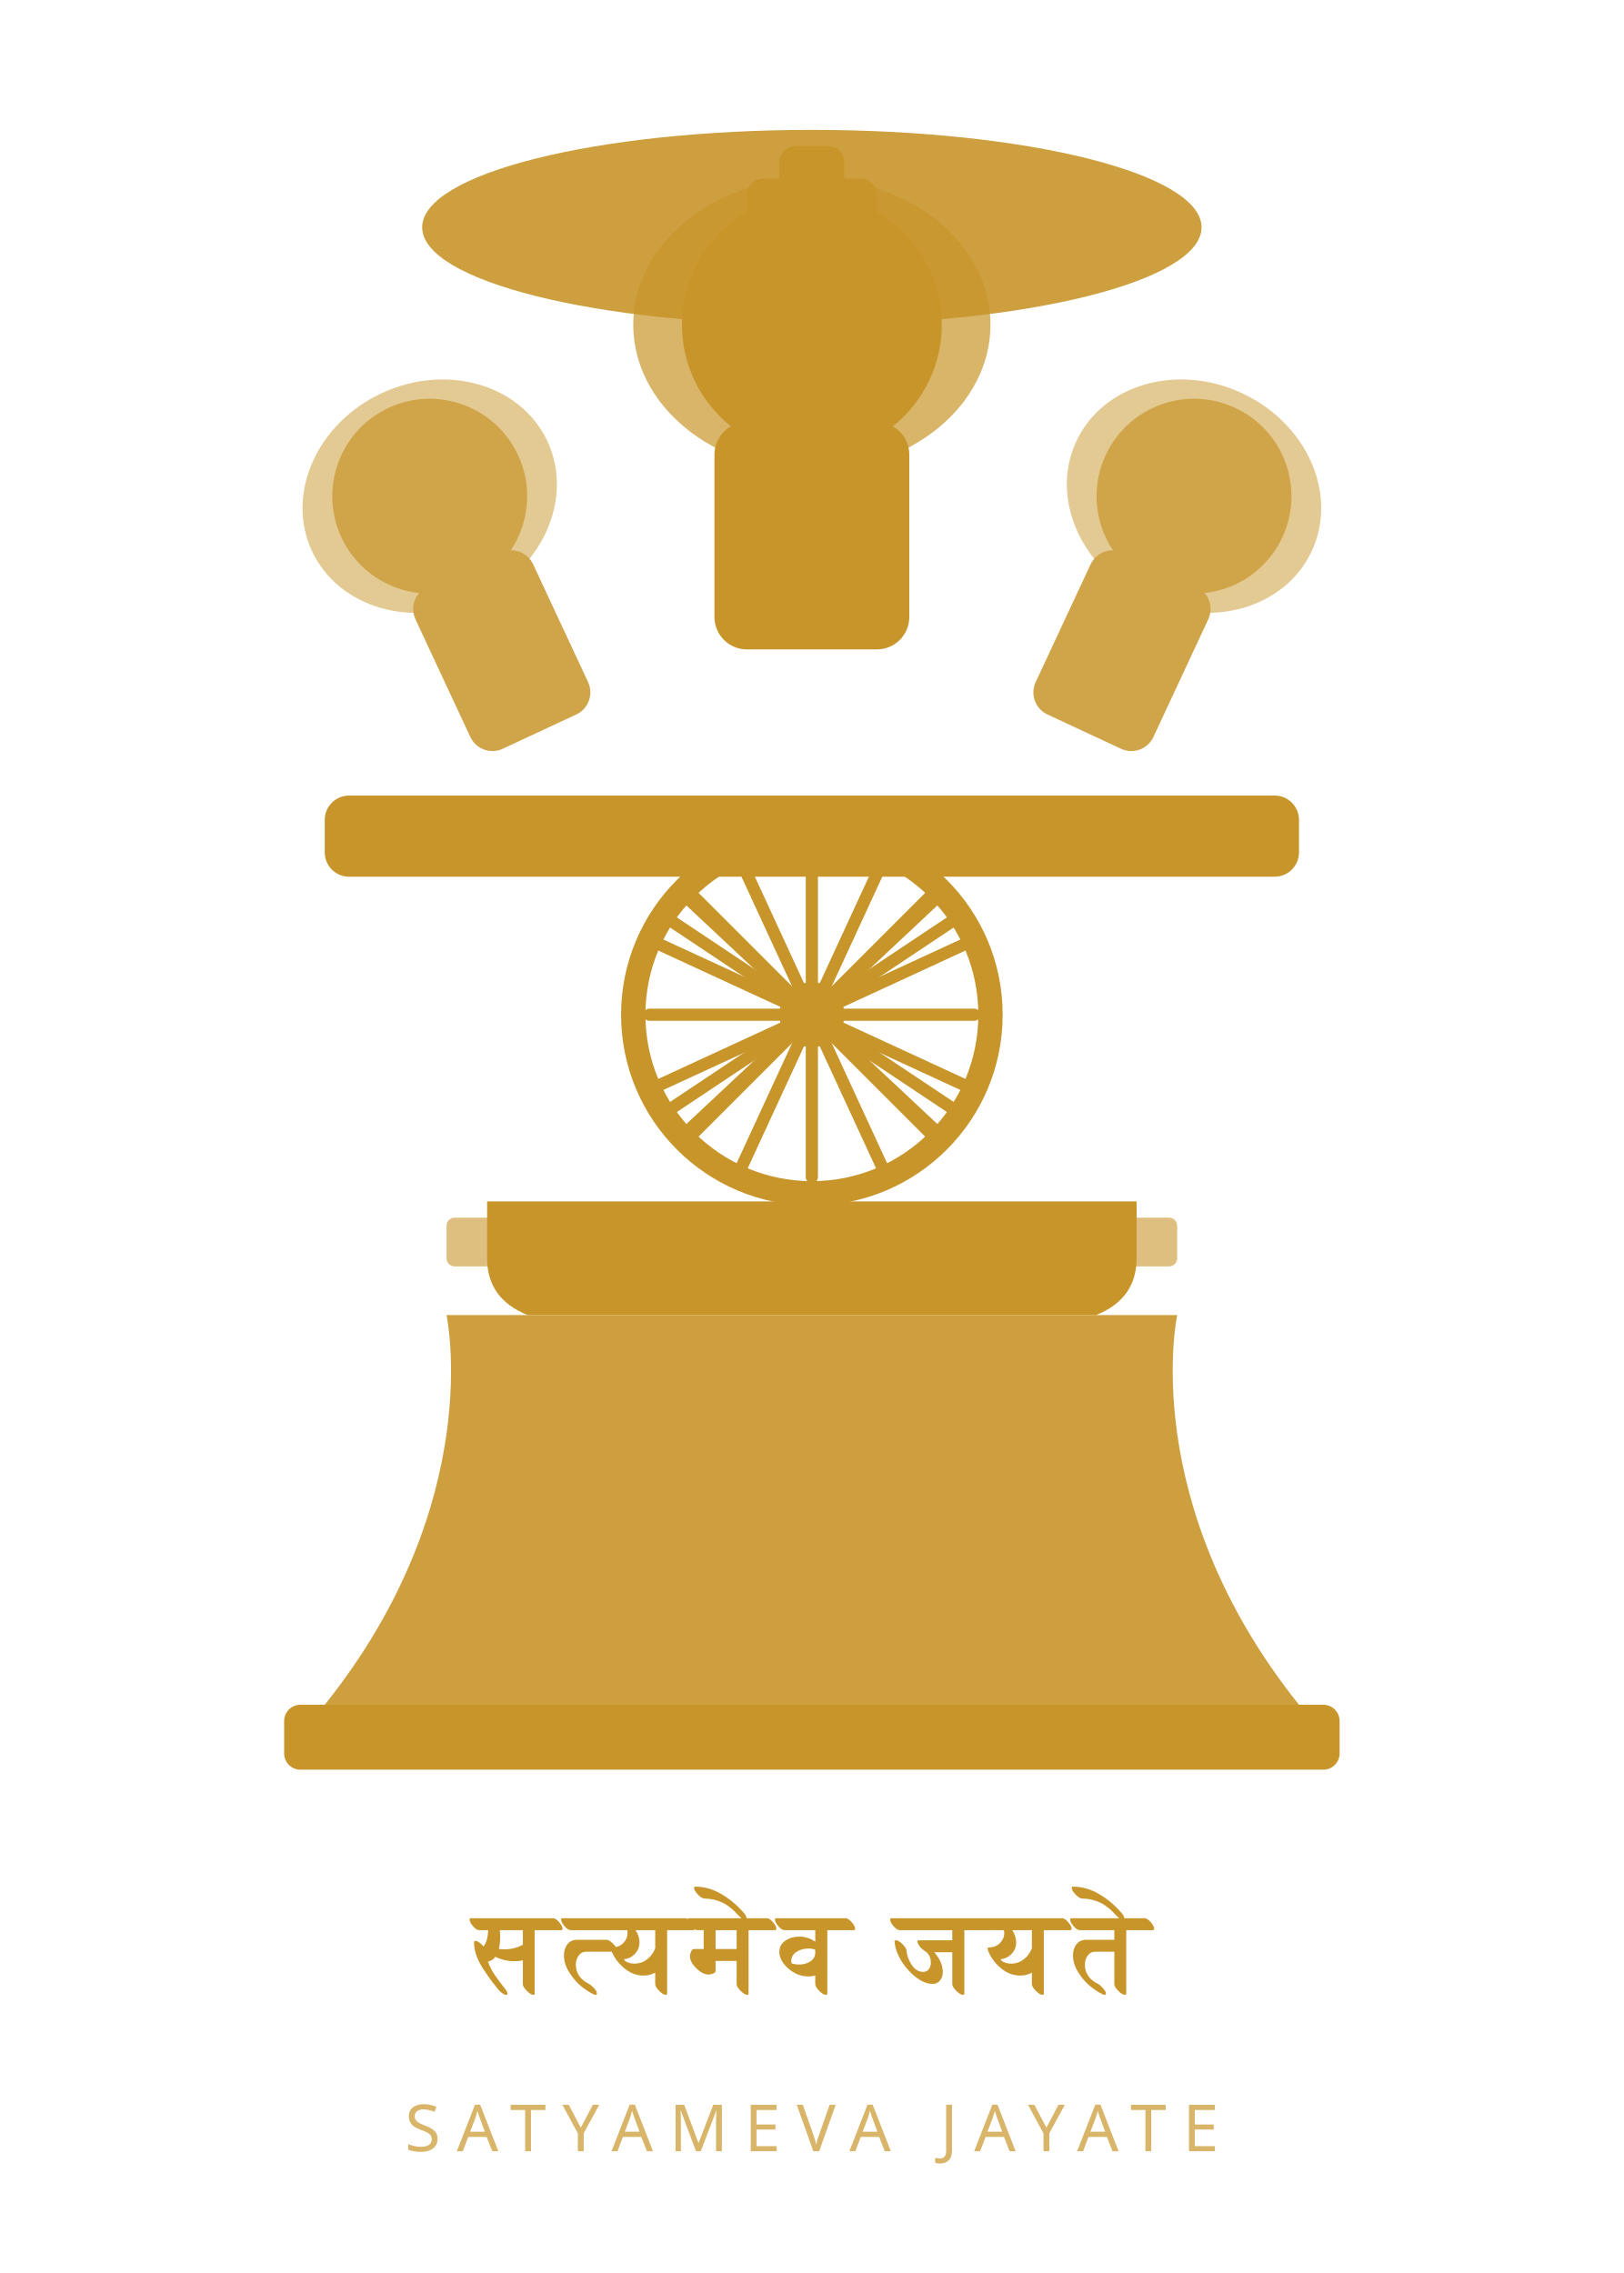
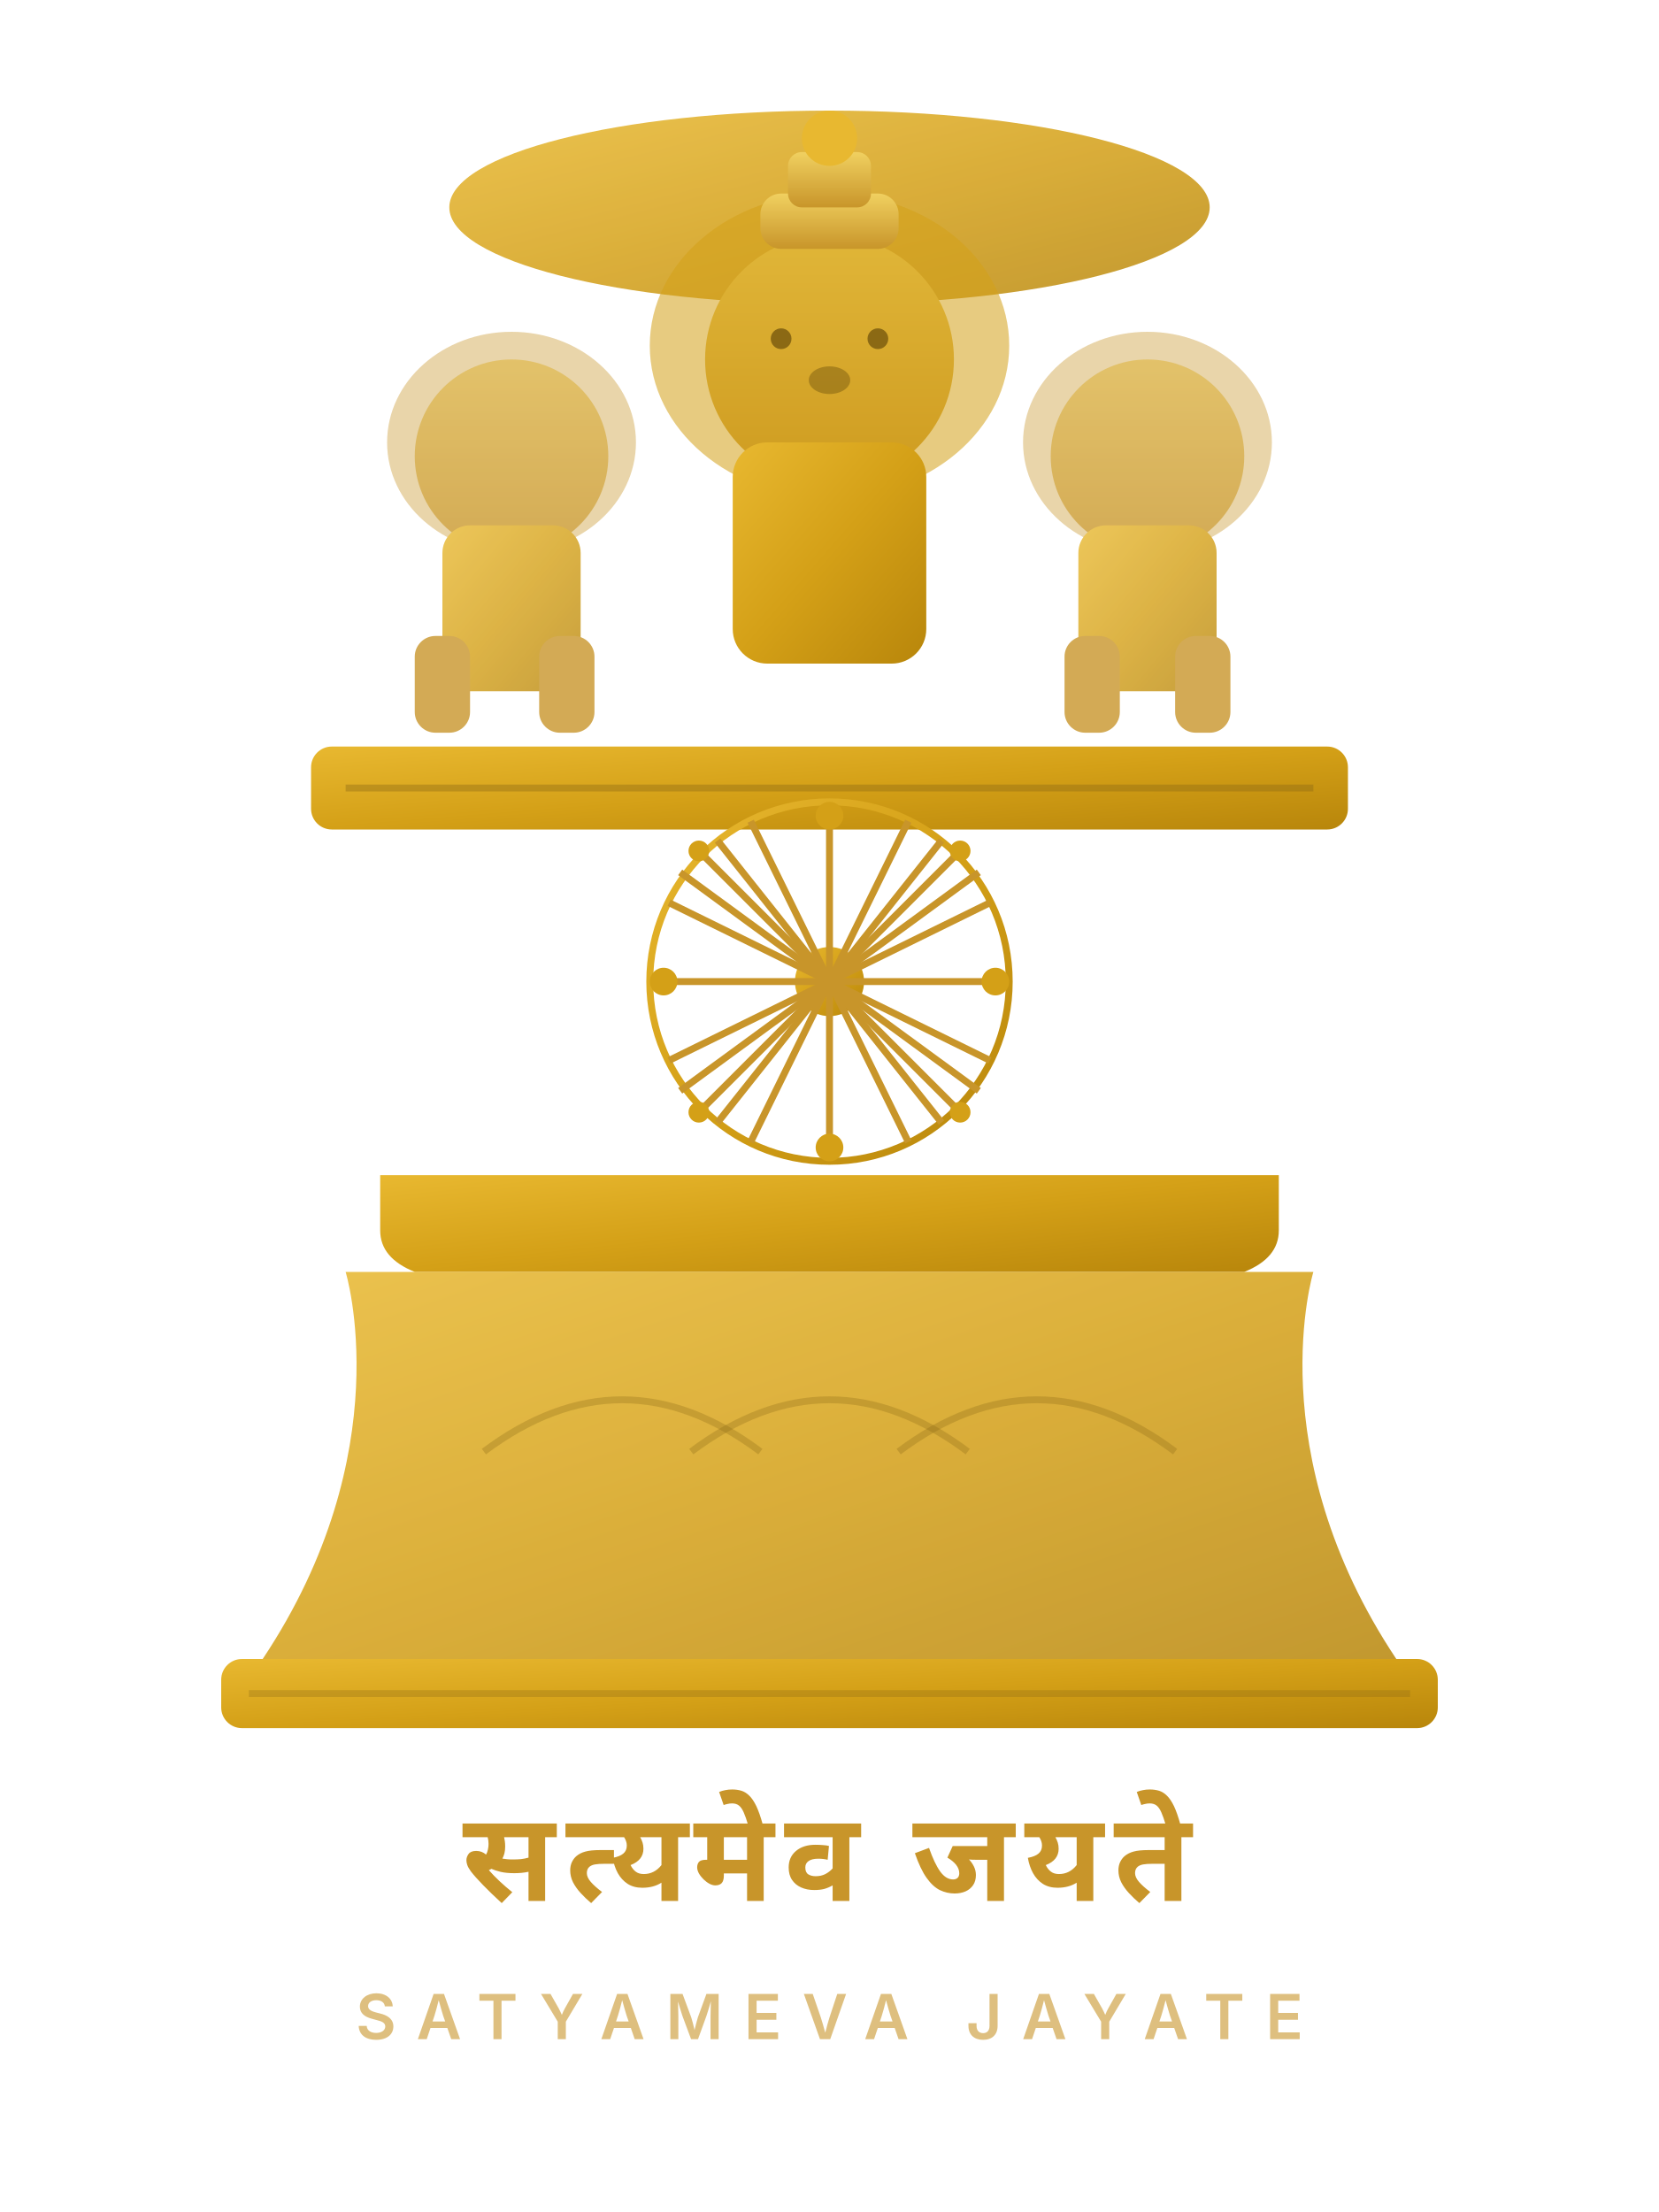
- <svg xmlns="http://www.w3.org/2000/svg" viewBox="0 0 200 280" fill="#1e3a8a">
-   <ellipse cx="100" cy="28" rx="48" ry="12" fill="#C8952A" opacity="0.9" />
-   <g transform="translate(100,60)" fill="#C8952A">
-     <circle cx="0" cy="-20" r="16" />
-     <ellipse cx="0" cy="-20" rx="22" ry="18" opacity="0.7" />
-     <rect x="-12" y="-8" width="24" height="28" rx="4" />
-     <rect x="-8" y="-38" width="16" height="6" rx="2" />
-     <rect x="-4" y="-42" width="8" height="6" rx="2" />
+ <svg xmlns="http://www.w3.org/2000/svg" viewBox="0 0 240 320">
+   <defs>
+     <linearGradient id="goldGrad" x1="0" y1="0" x2="1" y2="1">
+       <stop offset="0%" stop-color="#E8B830" />
+       <stop offset="50%" stop-color="#D4A017" />
+       <stop offset="100%" stop-color="#B8860B" />
+     </linearGradient>
+     <linearGradient id="goldLight" x1="0" y1="0" x2="0" y2="1">
+       <stop offset="0%" stop-color="#F0D060" />
+       <stop offset="100%" stop-color="#C8952A" />
+     </linearGradient>
+   </defs>
+   <ellipse cx="120" cy="30" rx="55" ry="14" fill="url(#goldGrad)" opacity="0.85" />
+   <g fill="url(#goldGrad)">
+     <circle cx="120" cy="52" r="18" fill="url(#goldLight)" />
+     <ellipse cx="120" cy="50" rx="26" ry="22" opacity="0.55" fill="#D4A017" />
+     <circle cx="113" cy="49" r="1.5" fill="#8B6914" />
+     <circle cx="127" cy="49" r="1.5" fill="#8B6914" />
+     <ellipse cx="120" cy="55" rx="3" ry="2" fill="#8B6914" opacity="0.6" />
+     <rect x="106" y="64" width="28" height="32" rx="5" fill="url(#goldGrad)" />
+     <rect x="110" y="28" width="20" height="8" rx="3" fill="url(#goldLight)" />
+     <rect x="114" y="22" width="12" height="8" rx="2" fill="url(#goldLight)" />
+     <circle cx="120" cy="20" r="4" fill="#E8B830" />
  </g>
-   <g transform="translate(58,72) rotate(-25)" fill="#C8952A" opacity="0.85">
-     <circle cx="0" cy="-12" r="12" />
-     <ellipse cx="0" cy="-12" rx="16" ry="14" opacity="0.6" />
-     <rect x="-8" y="-2" width="16" height="22" rx="3" />
+   <g fill="url(#goldGrad)" opacity="0.8">
+     <circle cx="74" cy="66" r="14" fill="url(#goldLight)" />
+     <ellipse cx="74" cy="64" rx="18" ry="16" opacity="0.5" fill="#C8952A" />
+     <rect x="64" y="76" width="20" height="24" rx="4" fill="url(#goldGrad)" />
+     <rect x="60" y="92" width="8" height="14" rx="3" fill="#C8952A" />
+     <rect x="78" y="92" width="8" height="14" rx="3" fill="#C8952A" />
  </g>
-   <g transform="translate(142,72) rotate(25)" fill="#C8952A" opacity="0.85">
-     <circle cx="0" cy="-12" r="12" />
-     <ellipse cx="0" cy="-12" rx="16" ry="14" opacity="0.6" />
-     <rect x="-8" y="-2" width="16" height="22" rx="3" />
+   <g fill="url(#goldGrad)" opacity="0.8">
+     <circle cx="166" cy="66" r="14" fill="url(#goldLight)" />
+     <ellipse cx="166" cy="64" rx="18" ry="16" opacity="0.5" fill="#C8952A" />
+     <rect x="156" y="76" width="20" height="24" rx="4" fill="url(#goldGrad)" />
+     <rect x="154" y="92" width="8" height="14" rx="3" fill="#C8952A" />
+     <rect x="170" y="92" width="8" height="14" rx="3" fill="#C8952A" />
  </g>
-   <rect x="40" y="98" width="120" height="10" rx="3" fill="#C8952A" />
-   <circle cx="100" cy="125" r="22" fill="none" stroke="#C8952A" stroke-width="3" />
-   <circle cx="100" cy="125" r="4" fill="#C8952A" />
-   <g stroke="#C8952A" stroke-width="1.5" stroke-linecap="round">
-     <line x1="100" y1="105" x2="100" y2="145" />
-     <line x1="80" y1="125" x2="120" y2="125" />
-     <line x1="84.4" y1="109.4" x2="115.6" y2="140.6" />
-     <line x1="115.6" y1="109.4" x2="84.4" y2="140.6" />
-     <line x1="91" y1="105.5" x2="109" y2="144.5" />
-     <line x1="109" y1="105.5" x2="91" y2="144.5" />
-     <line x1="80.5" y1="116" x2="119.5" y2="134" />
-     <line x1="119.5" y1="116" x2="80.5" y2="134" />
-     <line x1="84" y1="110" x2="116" y2="140" />
-     <line x1="116" y1="110" x2="84" y2="140" />
-     <line x1="82" y1="113" x2="118" y2="137" />
-     <line x1="118" y1="113" x2="82" y2="137" />
+   <rect x="45" y="108" width="150" height="12" rx="3" fill="url(#goldGrad)" />
+   <line x1="50" y1="114" x2="190" y2="114" stroke="#8B6914" strokeWidth="0.5" opacity="0.4" />
+   <circle cx="120" cy="142" r="26" fill="none" stroke="url(#goldGrad)" strokeWidth="4" />
+   <circle cx="120" cy="142" r="5" fill="url(#goldGrad)" />
+   <g stroke="#C8952A" strokeWidth="1.2" strokeLinecap="round">
+     <line x1="120" y1="118" x2="120" y2="166" />
+     <line x1="96" y1="142" x2="144" y2="142" />
+     <line x1="101.1" y1="123.1" x2="138.9" y2="160.9" />
+     <line x1="138.9" y1="123.1" x2="101.1" y2="160.9" />
+     <line x1="108.6" y1="118.8" x2="131.4" y2="165.2" />
+     <line x1="131.4" y1="118.8" x2="108.6" y2="165.2" />
+     <line x1="96.8" y1="130.6" x2="143.2" y2="153.4" />
+     <line x1="143.2" y1="130.6" x2="96.8" y2="153.4" />
+     <line x1="98.4" y1="126.2" x2="141.6" y2="157.8" />
+     <line x1="141.6" y1="126.2" x2="98.4" y2="157.8" />
+     <line x1="103.8" y1="121.6" x2="136.2" y2="162.4" />
+     <line x1="136.2" y1="121.6" x2="103.8" y2="162.4" />
  </g>
-   <path d="M60,148 L60,155 Q60,160 65,162 L135,162 Q140,160 140,155 L140,148 Z" fill="#C8952A" />
-   <path d="M55,162 C55,162 60,185 40,210 L160,210 C140,185 145,162 145,162 Z" fill="#C8952A" opacity="0.9" />
-   <rect x="35" y="210" width="130" height="8" rx="2" fill="#C8952A" />
-   <rect x="55" y="150" width="90" height="6" rx="1" fill="#C8952A" opacity="0.6" />
-   <text x="100" y="245" text-anchor="middle" font-family="serif" font-size="14" font-weight="bold" fill="#C8952A" letter-spacing="1">
+   <g fill="#D4A017">
+     <circle cx="120" cy="118" r="2" />
+     <circle cx="120" cy="166" r="2" />
+     <circle cx="96" cy="142" r="2" />
+     <circle cx="144" cy="142" r="2" />
+     <circle cx="101.1" cy="123.1" r="1.5" />
+     <circle cx="138.9" cy="160.9" r="1.5" />
+     <circle cx="138.9" cy="123.1" r="1.5" />
+     <circle cx="101.1" cy="160.9" r="1.5" />
+   </g>
+   <path d="M55,170 L55,178 Q55,182 60,184 L180,184 Q185,182 185,178 L185,170 Z" fill="url(#goldGrad)" />
+   <path d="M50,184 C50,184 58,210 38,240 L202,240 C182,210 190,184 190,184 Z" fill="url(#goldGrad)" opacity="0.85" />
+   <path d="M70,210 Q90,195 110,210" fill="none" stroke="#8B6914" strokeWidth="1" opacity="0.3" />
+   <path d="M100,210 Q120,195 140,210" fill="none" stroke="#8B6914" strokeWidth="1" opacity="0.3" />
+   <path d="M130,210 Q150,195 170,210" fill="none" stroke="#8B6914" strokeWidth="1" opacity="0.3" />
+   <rect x="32" y="240" width="176" height="10" rx="3" fill="url(#goldGrad)" />
+   <line x1="36" y1="245" x2="204" y2="245" stroke="#8B6914" strokeWidth="0.5" opacity="0.3" />
+   <text x="120" y="275" text-anchor="middle" font-family="'Noto Sans Devanagari', 'Mangal', serif" font-size="18" font-weight="bold" fill="#C8952A" letter-spacing="1.5">
    सत्यमेव जयते
  </text>
-   <text x="100" y="265" text-anchor="middle" font-family="sans-serif" font-size="8" fill="#C8952A" opacity="0.7" letter-spacing="2">
+   <text x="120" y="295" text-anchor="middle" font-family="'Inter', 'Segoe UI', sans-serif" font-size="9" fill="#C8952A" opacity="0.6" letter-spacing="3" font-weight="600">
    SATYAMEVA JAYATE
  </text>
</svg>
